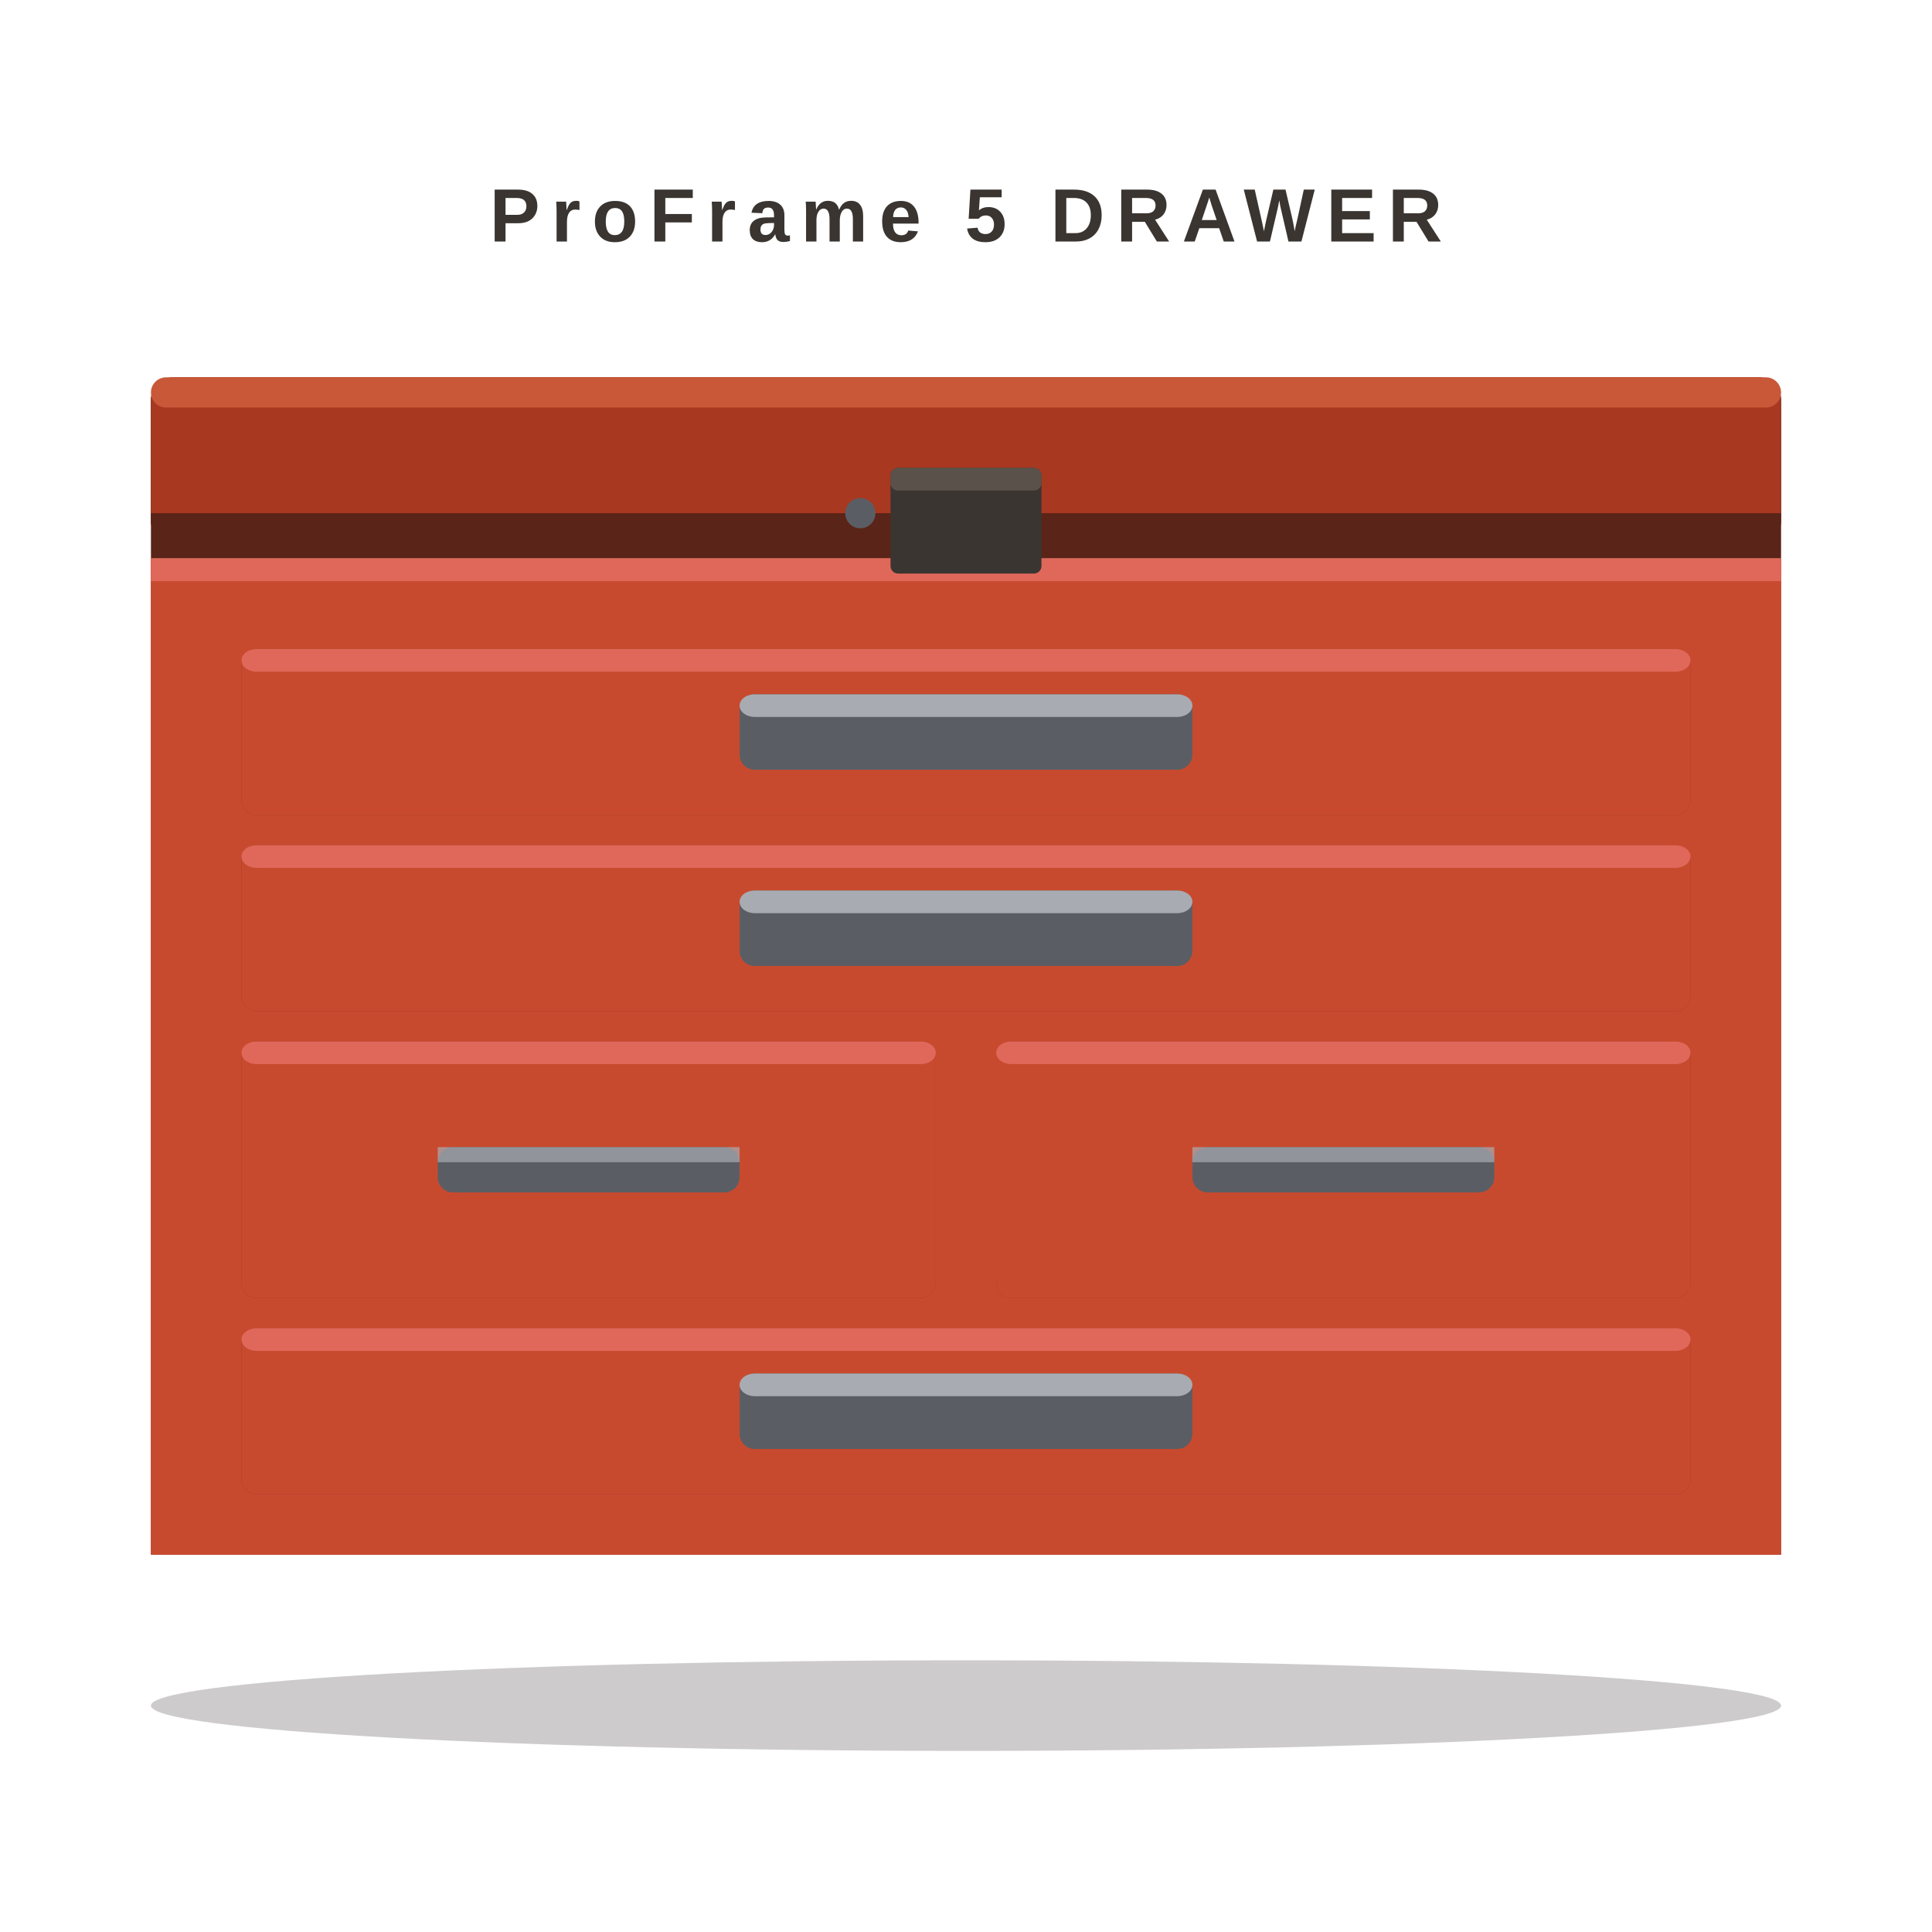
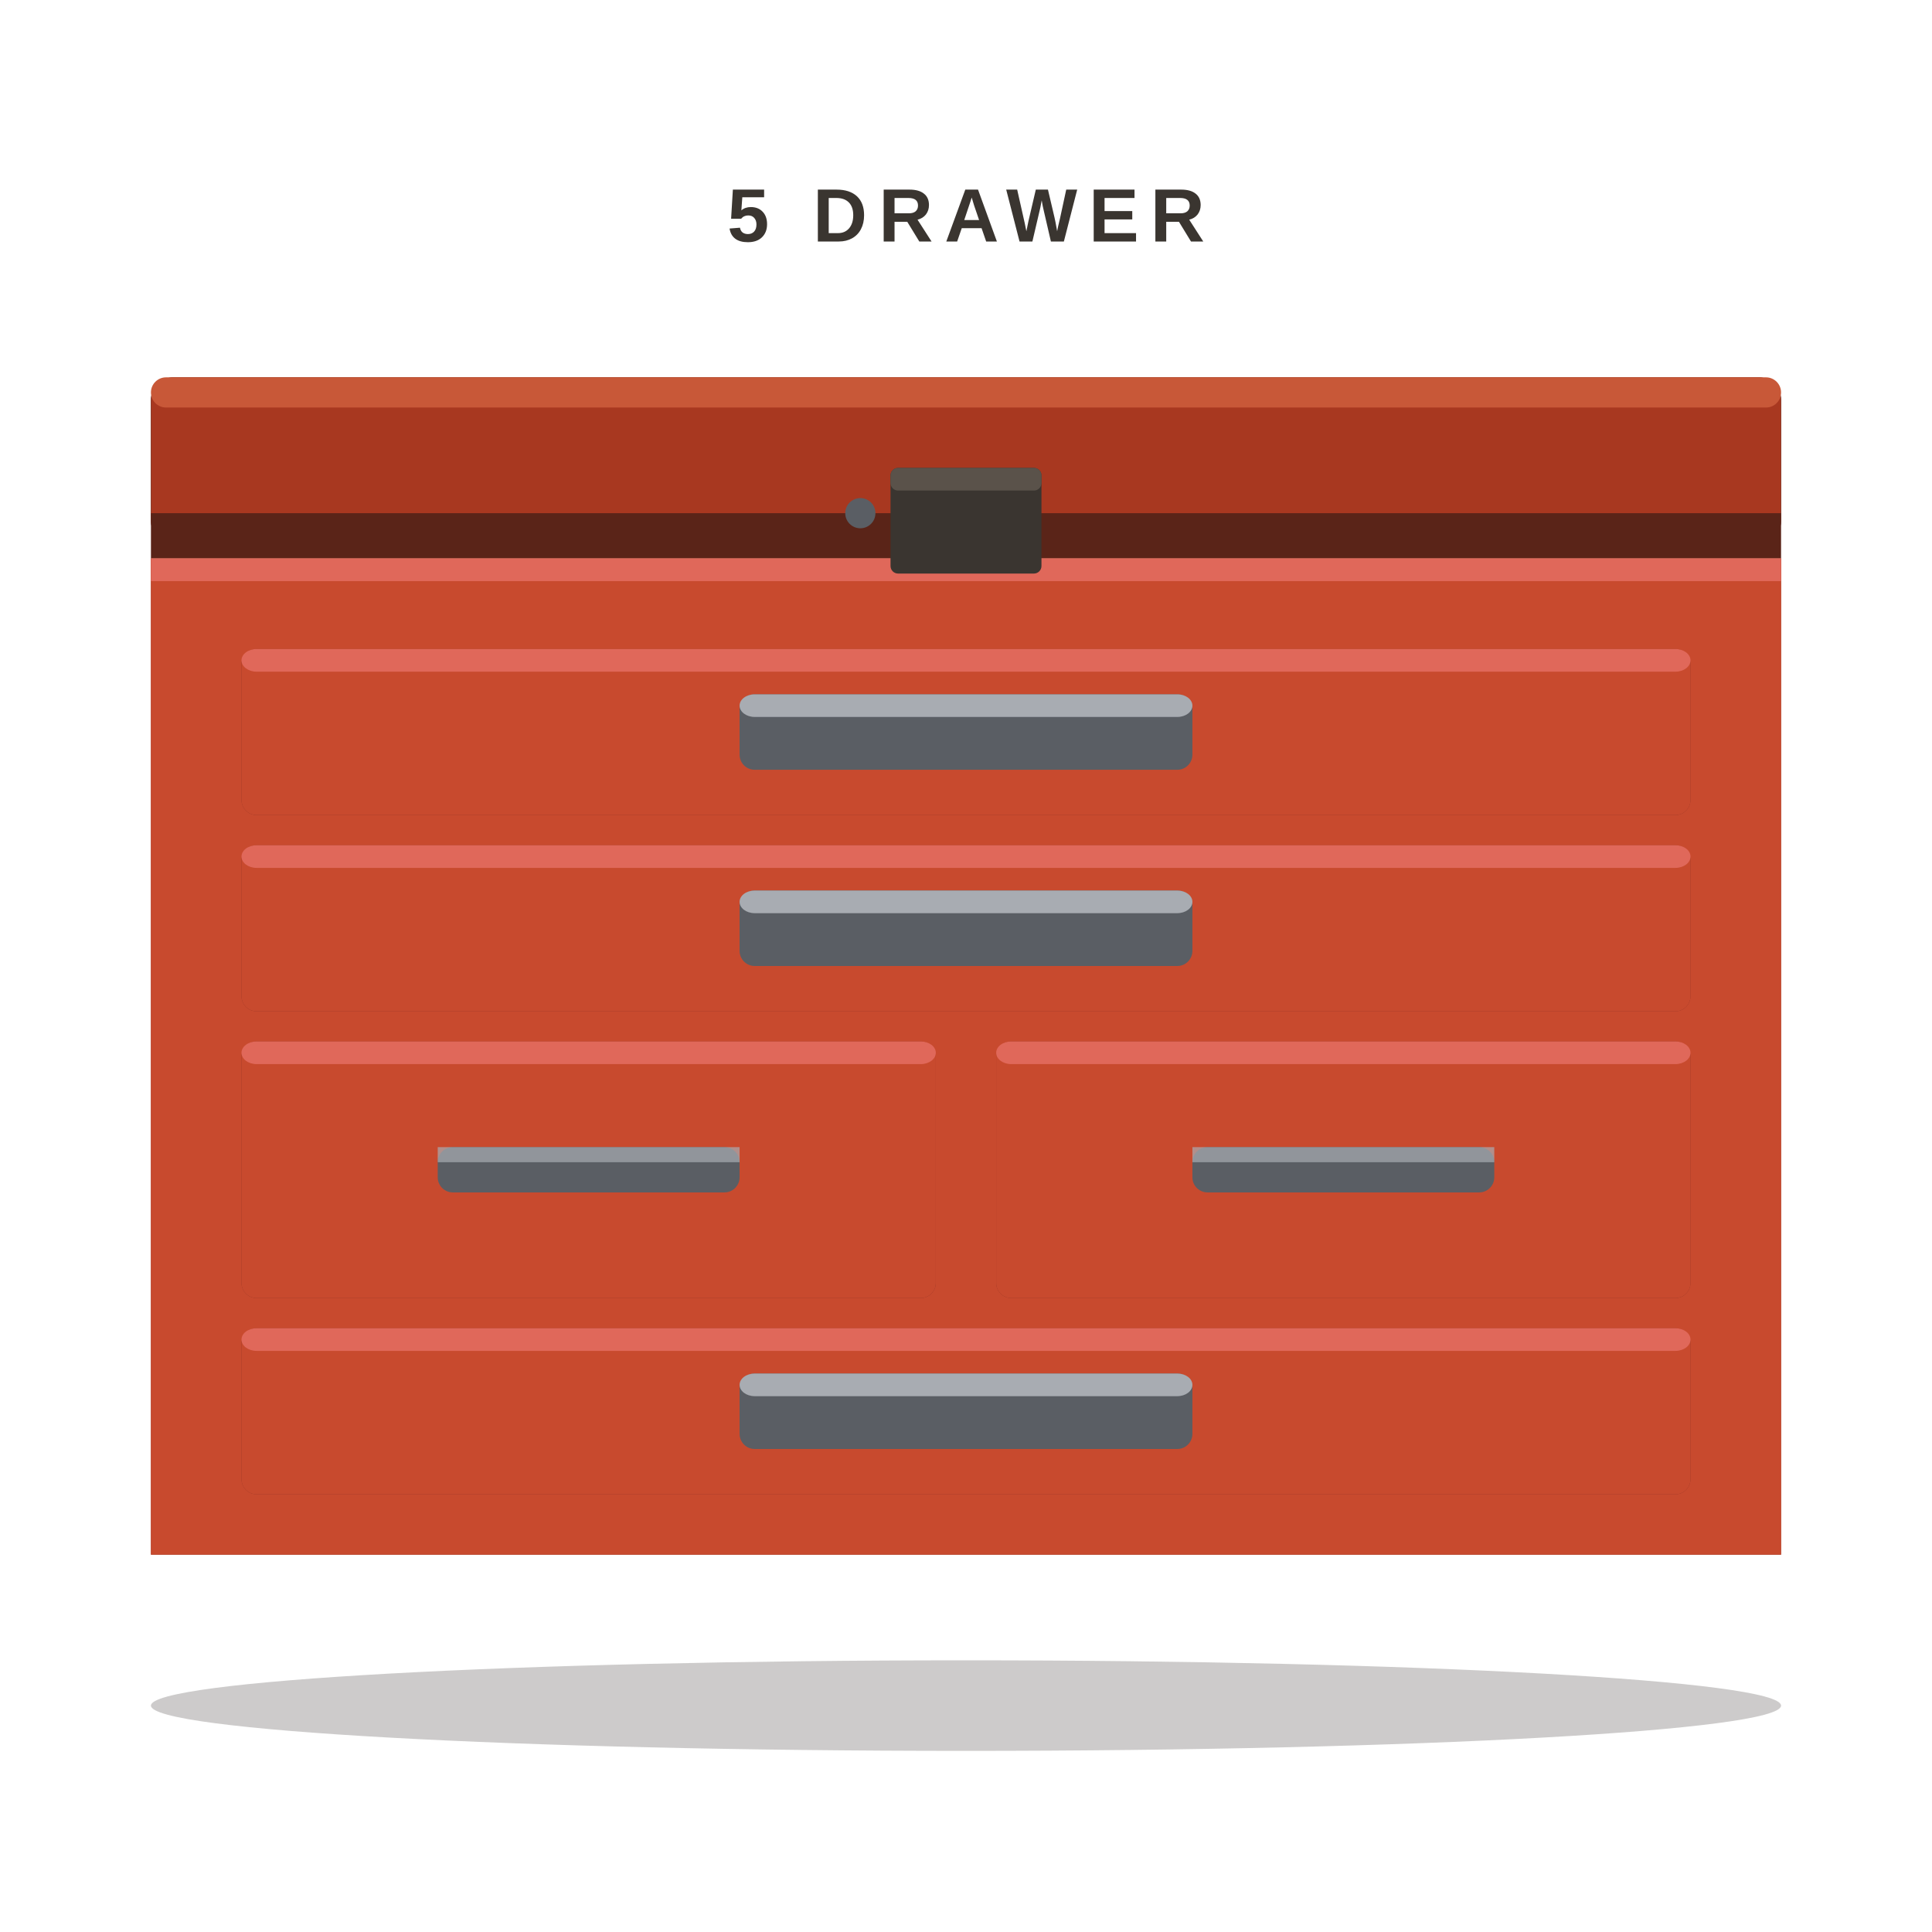
<svg xmlns="http://www.w3.org/2000/svg" viewBox="0 0 256 256" width="256" height="256">
  <defs>
    <style>
    .body{fill:#c84a2e}
    .bodyHi{fill:#e0685a}
    .bodyShade{fill:#8a3024}
    .bodyDeep{fill:#5a2418}
    .top{fill:#a83820}
    .topHi{fill:#c85838}
    .drawer{fill:#c84a2e}
    .drawerHi{fill:#e0685a}
    .drawerShade{fill:#8a3024}
    .drawerEdge{fill:#7a2a1e}
    .handle{fill:#5a5e64}
    .handleHi{fill:#a8acb2}
    .lock{fill:#3a3530}
    .lockHi{fill:#5a524a}
    .wheel{fill:#1a1d22}
    .wheelHub{fill:#5a5e64}
    .textBrand{font-family:Verdana,Arial,sans-serif;font-weight:700;letter-spacing:1.5px}
  </style>
  </defs>
  <ellipse cx="128" cy="226" rx="108" ry="6" fill="#1a1410" opacity="0.22" />
  <g>
    <rect class="topShade" x="20" y="50" width="216" height="22" rx="3" />
    <rect class="top" x="20" y="50" width="216" height="22" rx="3" />
    <rect class="topHi" x="20" y="50" width="216" height="4" rx="2" />
    <rect class="bodyDeep" x="20" y="68" width="216" height="6" />
  </g>
  <g>
    <rect class="bodyShade" x="20" y="74" width="216" height="132" />
    <rect class="body" x="20" y="74" width="216" height="132" />
    <rect class="bodyHi" x="20" y="74" width="216" height="3" />
  </g>
  <g>
    <rect class="drawerShade" x="32" y="86" width="192" height="22" rx="2" />
    <rect class="drawer" x="32" y="86" width="192" height="22" rx="2" />
    <rect class="drawerHi" x="32" y="86" width="192" height="3" rx="2" />
    <rect class="handle" x="98" y="92" width="60" height="10" rx="2" />
    <rect class="handleHi" x="98" y="92" width="60" height="3" rx="2" />
  </g>
  <g>
    <rect class="drawerShade" x="32" y="112" width="192" height="22" rx="2" />
    <rect class="drawer" x="32" y="112" width="192" height="22" rx="2" />
    <rect class="drawerHi" x="32" y="112" width="192" height="3" rx="2" />
    <rect class="handle" x="98" y="118" width="60" height="10" rx="2" />
    <rect class="handleHi" x="98" y="118" width="60" height="3" rx="2" />
  </g>
  <g>
    <rect class="drawerShade" x="32" y="138" width="92" height="34" rx="2" />
    <rect class="drawer" x="32" y="138" width="92" height="34" rx="2" />
    <rect class="drawerHi" x="32" y="138" width="92" height="3" rx="2" />
    <rect class="handle" x="58" y="152" width="40" height="6" rx="2" />
    <rect class="handleHi" x="58" y="152" width="40" height="2" opacity="0.7" />
    <rect class="drawerShade" x="132" y="138" width="92" height="34" rx="2" />
    <rect class="drawer" x="132" y="138" width="92" height="34" rx="2" />
    <rect class="drawerHi" x="132" y="138" width="92" height="3" rx="2" />
    <rect class="handle" x="158" y="152" width="40" height="6" rx="2" />
    <rect class="handleHi" x="158" y="152" width="40" height="2" opacity="0.7" />
  </g>
  <g>
    <rect class="drawerShade" x="32" y="176" width="192" height="22" rx="2" />
    <rect class="drawer" x="32" y="176" width="192" height="22" rx="2" />
    <rect class="drawerHi" x="32" y="176" width="192" height="3" rx="2" />
    <rect class="handle" x="98" y="182" width="60" height="10" rx="2" />
    <rect class="handleHi" x="98" y="182" width="60" height="3" rx="2" />
  </g>
  <g>
    <rect class="lock" x="118" y="62" width="20" height="14" rx="1" />
    <rect class="lockHi" x="118" y="62" width="20" height="3" rx="1" />
    <circle class="handle" cx="114" cy="68" r="2" />
  </g>
  <g>
-     <text class="textBrand" x="128" y="32" font-size="10" font-weight="700" fill="#3a3530" text-anchor="middle">ProFrame 5 DRAWER</text>
+     <text class="textBrand" x="128" y="32" font-size="10" font-weight="700" fill="#3a3530" text-anchor="middle">5 DRAWER</text>
  </g>
</svg>
